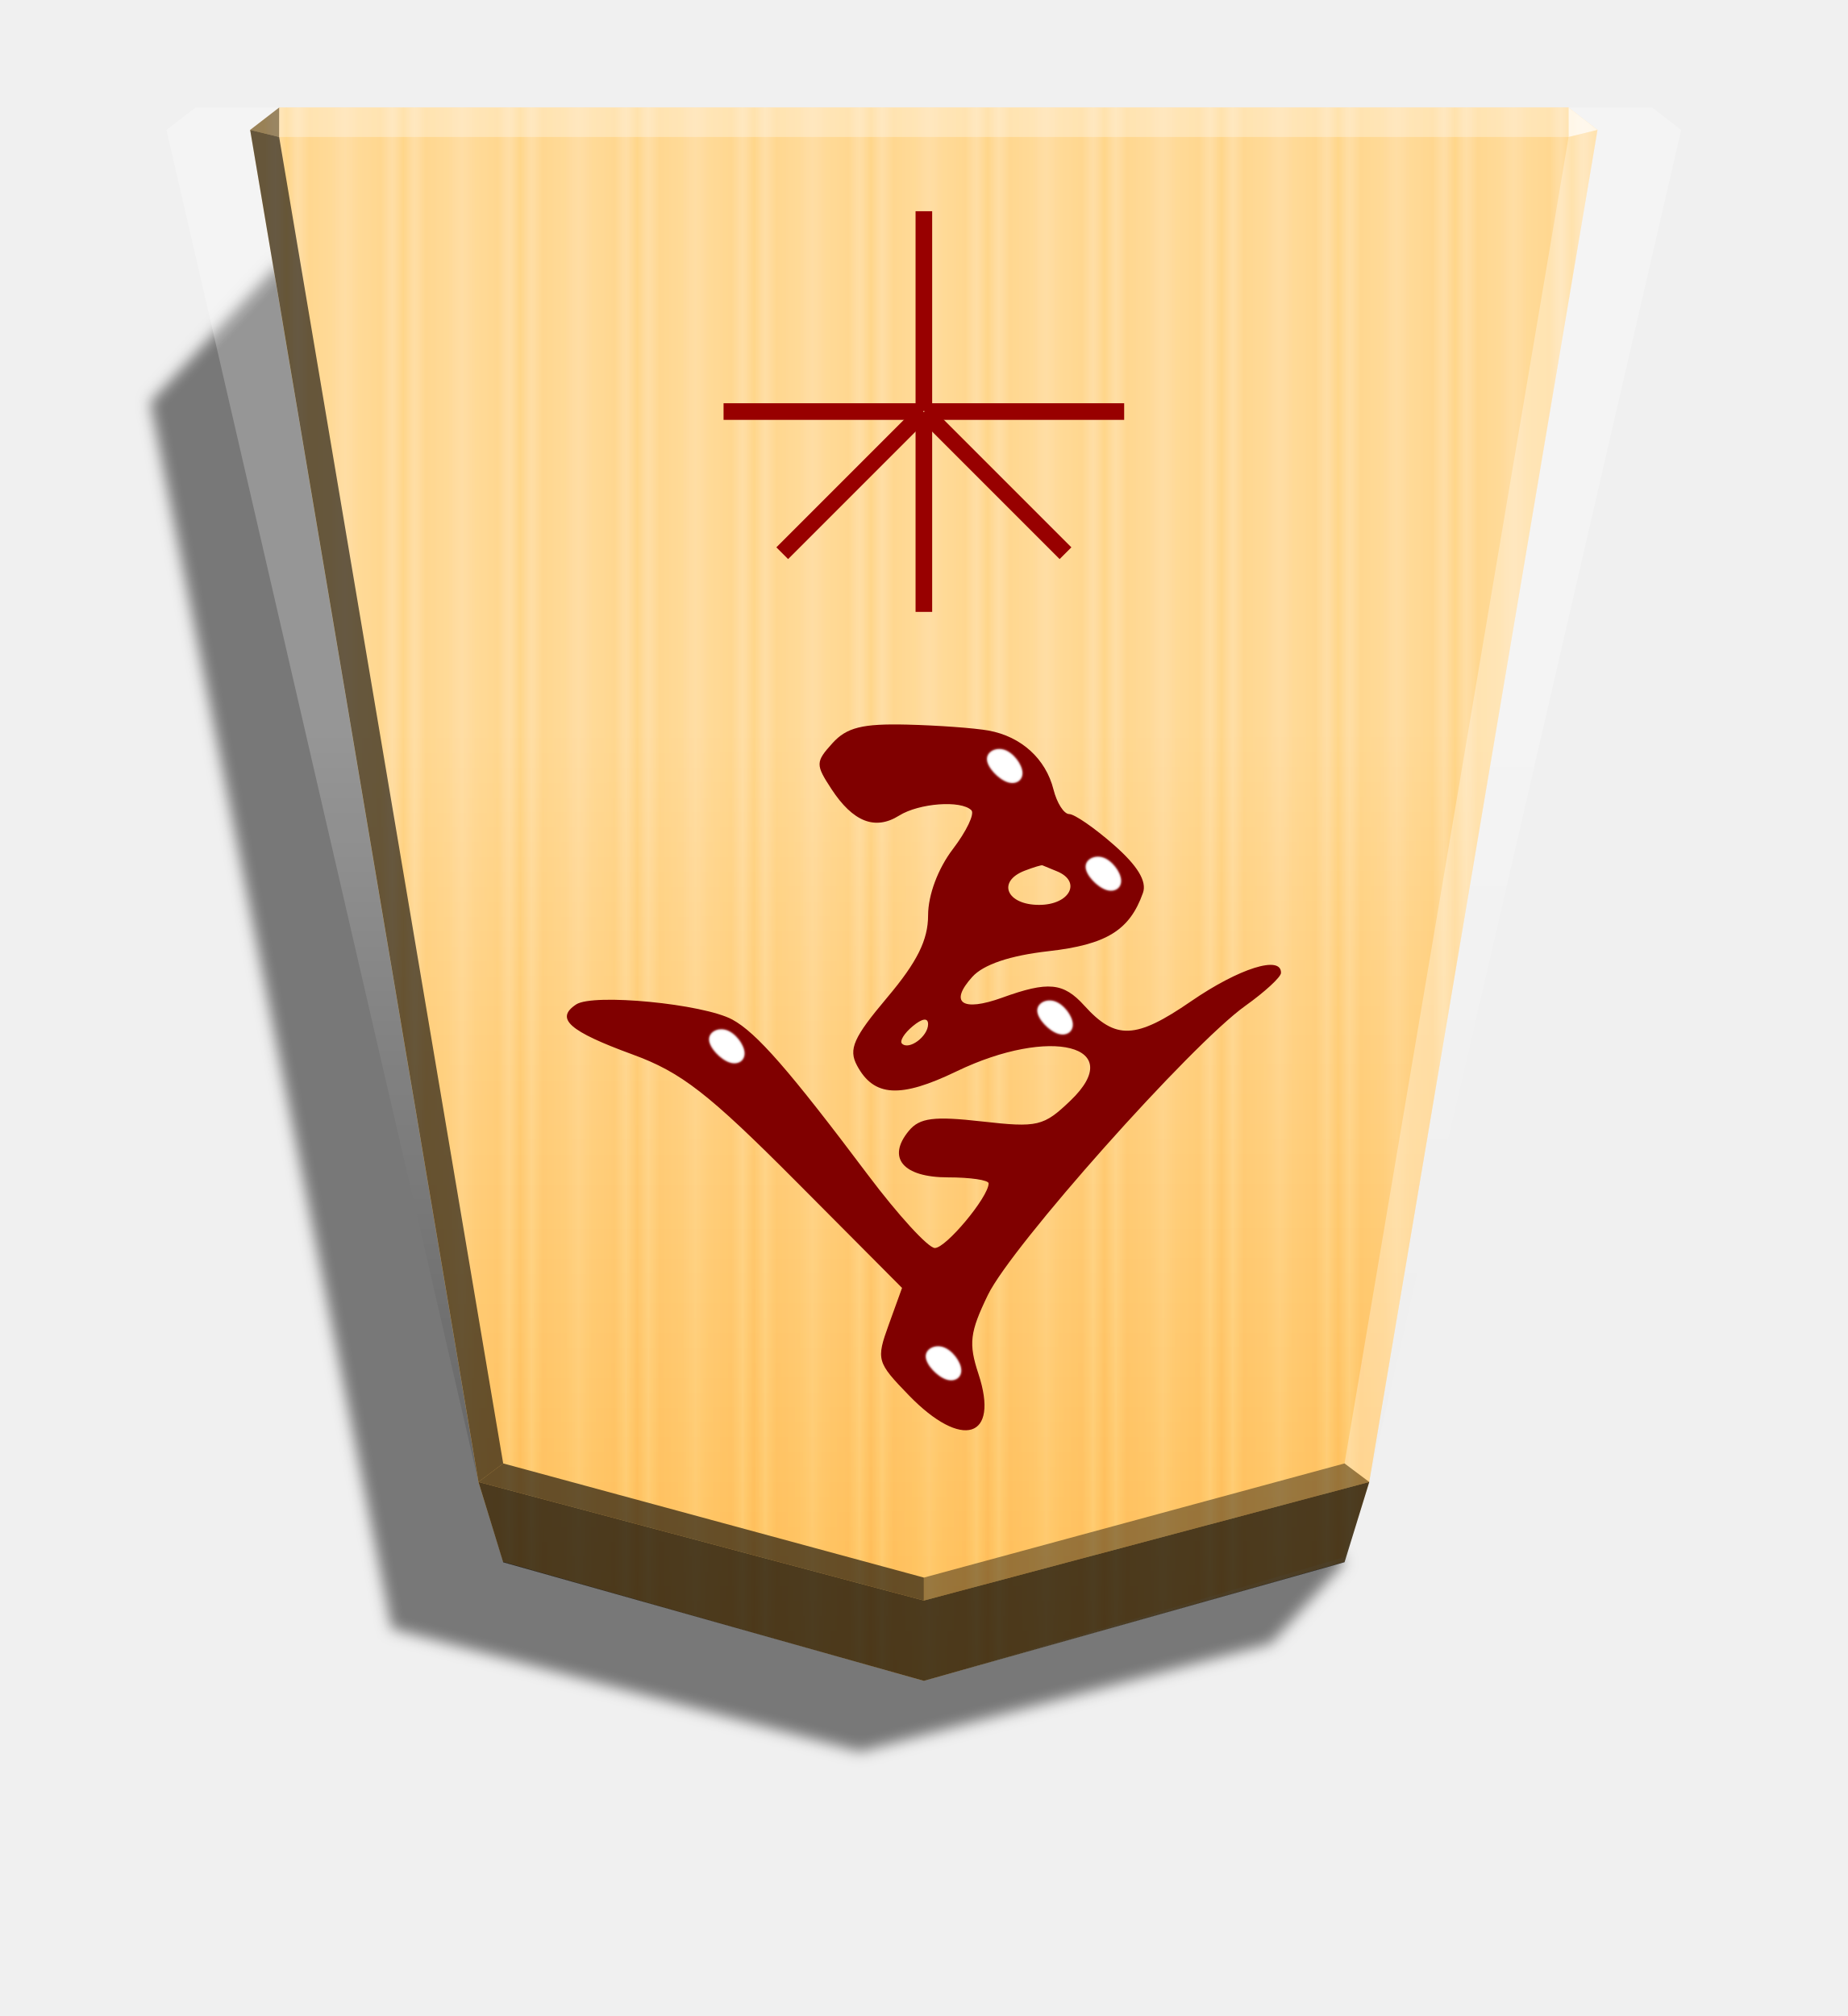
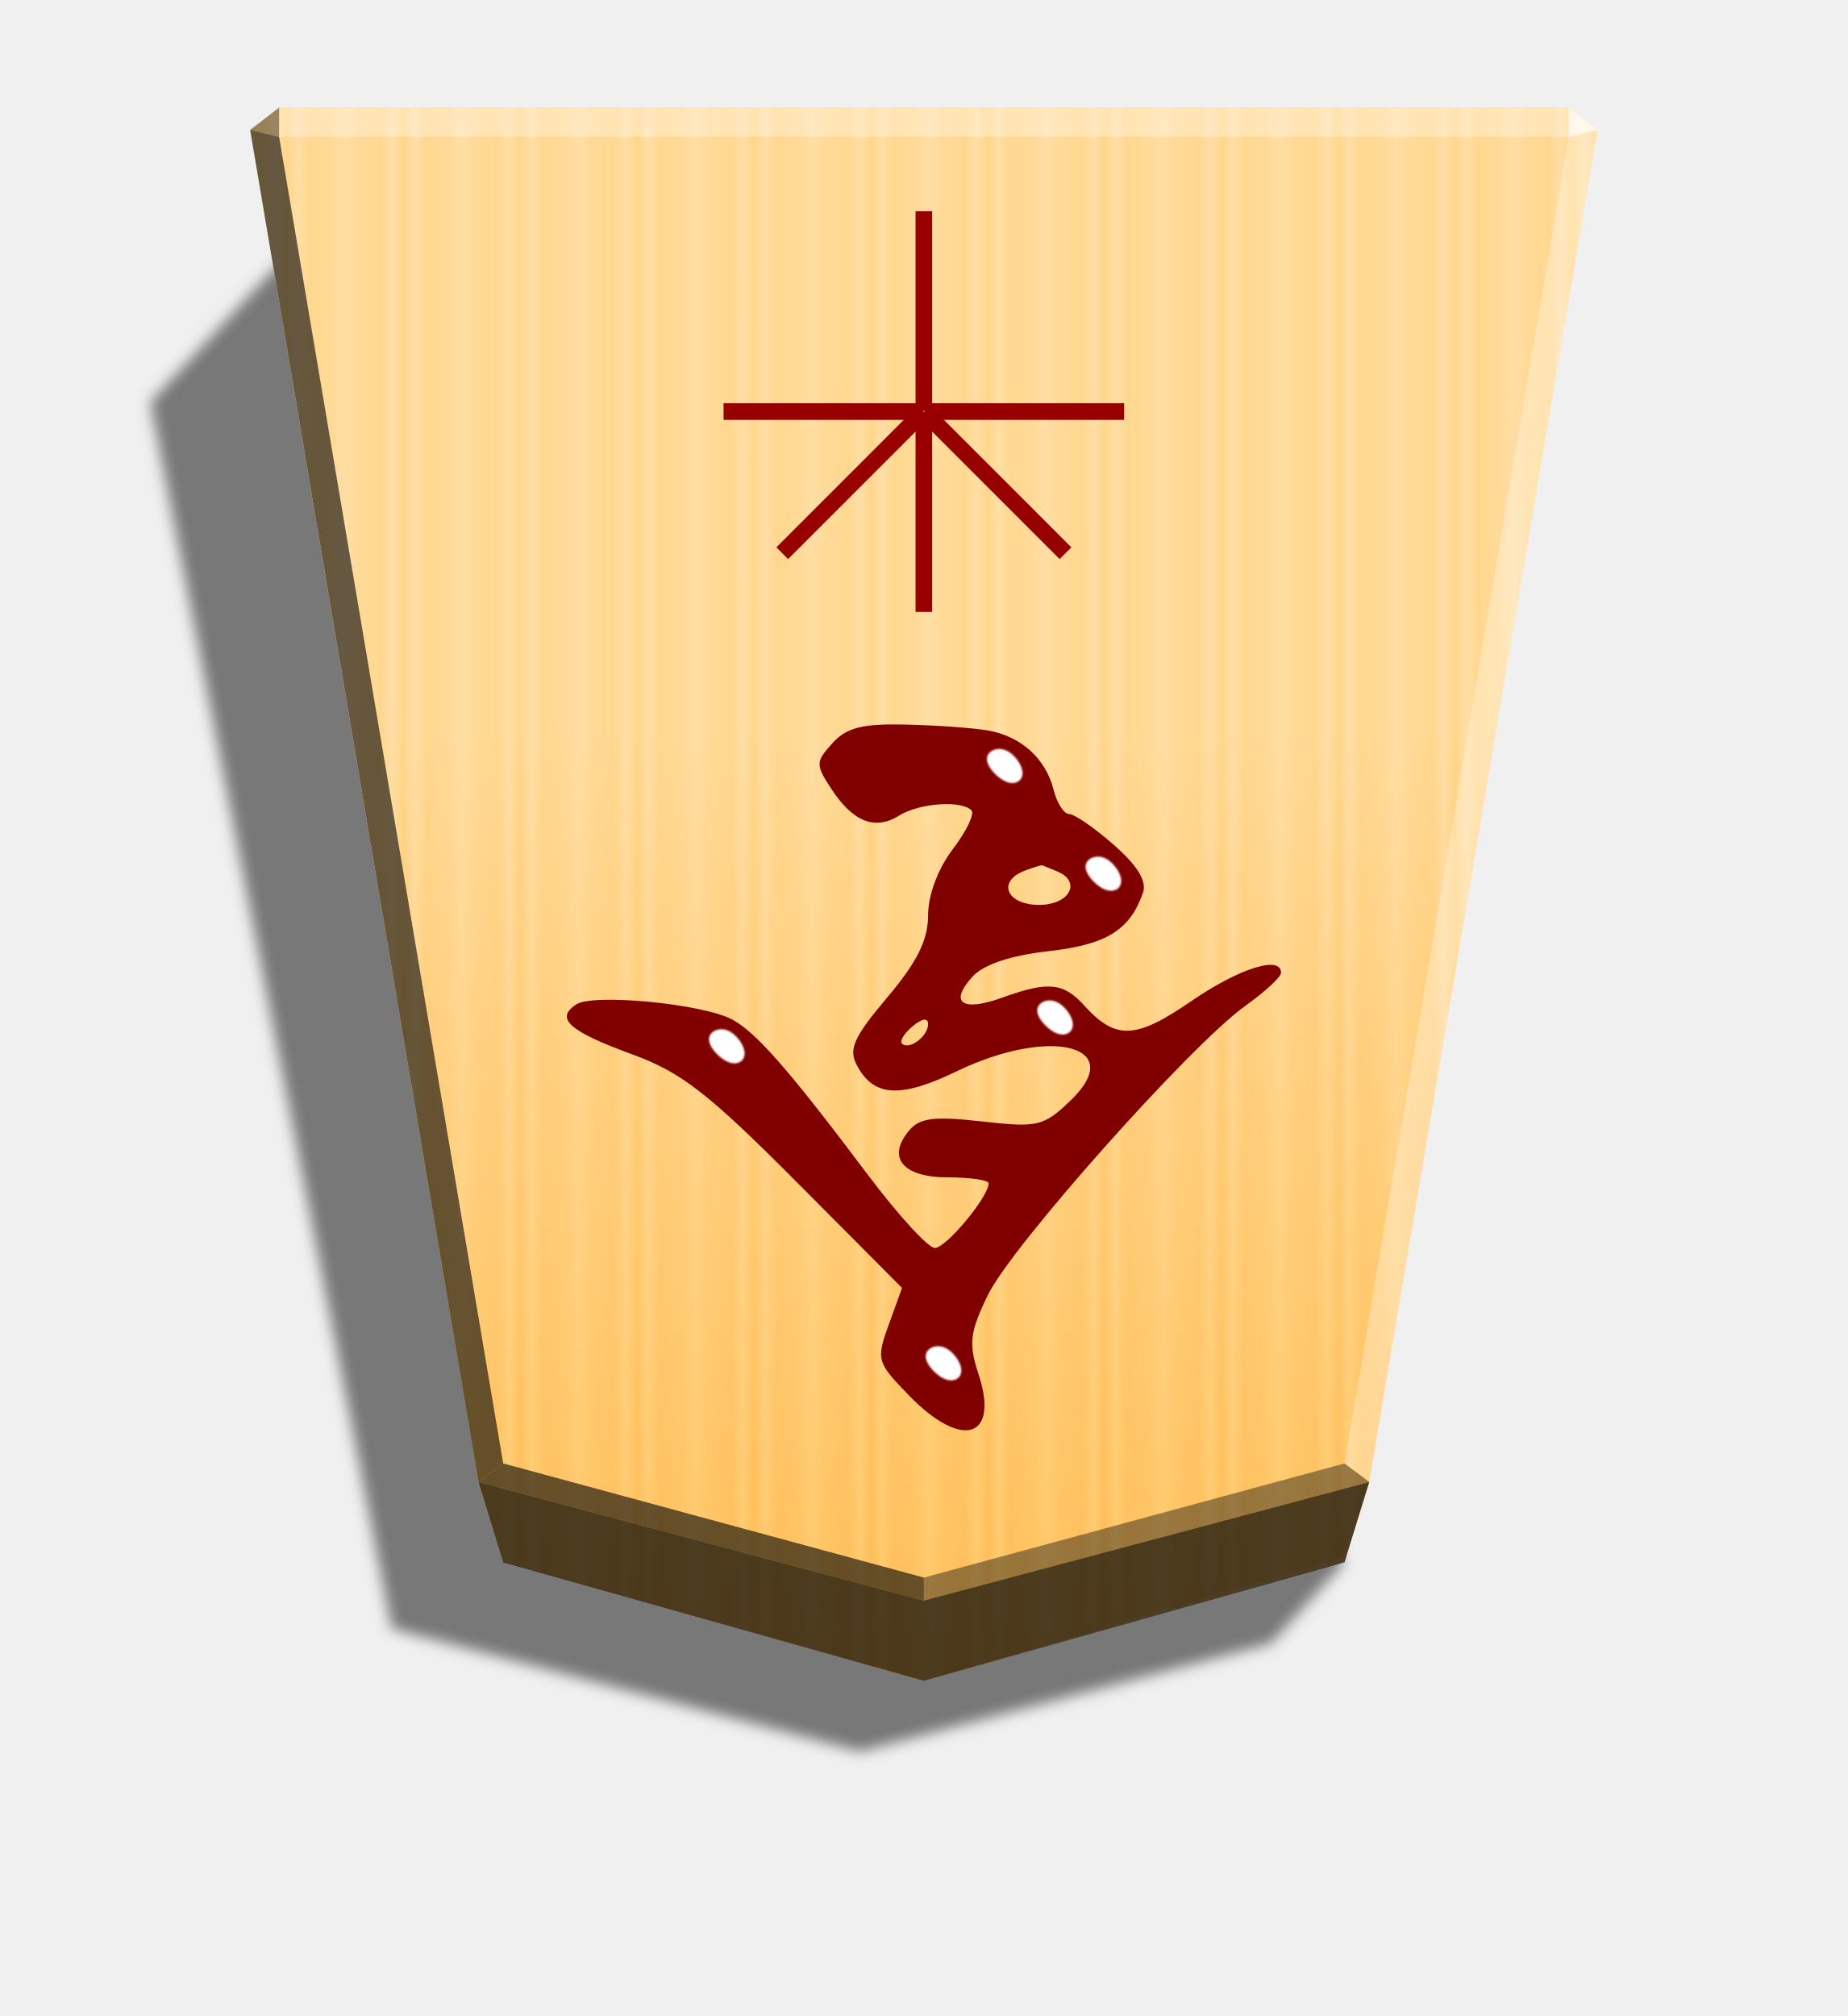
<svg xmlns="http://www.w3.org/2000/svg" xmlns:xlink="http://www.w3.org/1999/xlink" width="498.898" height="544.252" viewBox="0 0 1320 1440">
  <style>.B{filter:url(#D)}.C{color-interpolation-filters:sRGB}</style>
  <defs>
    <linearGradient id="A" x1="-1430.769" y1="-77.47" x2="-1409.955" y2="-77.47" spreadMethod="reflect" gradientUnits="userSpaceOnUse">
      <stop offset="0" stop-color="#ffd285" />
      <stop offset=".232" stop-color="#ffcd79" />
      <stop offset=".616" stop-color="#ffca73" />
      <stop offset=".808" stop-color="#ffd386" />
      <stop offset="1" stop-color="#ffc86e" />
    </linearGradient>
    <filter id="B" x="-.014" y="-.011" width="1.028" height="1.022" class="C">
      <feGaussianBlur stdDeviation="2.441" />
    </filter>
    <linearGradient id="C" x1="-905.021" y1="-376.306" x2="-904.556" y2="184.159" gradientUnits="userSpaceOnUse">
      <stop offset="0" />
      <stop offset=".603" stop-color="#fff" />
    </linearGradient>
    <filter id="D" x="-.079" y="-.083" width="1.159" height="1.166" class="C">
      <feGaussianBlur stdDeviation=".392" />
    </filter>
    <path id="E" d="M-2562.435-169.603c2.955 1.031 6.529 4.742 6.735 7.422s-2.955 4.33-5.91 3.299-5.704-4.742-5.91-7.422 2.131-4.33 5.086-3.299z" />
  </defs>
  <path style="mix-blend-mode:multiply" d="M-2655.488 204.013l26.181 28.949 146.334 38.515 166.935-43.817 86.005-436.932-45.894-49.39z" transform="matrix(-2.0051 0 0 2.0051 -4364.078 706.8231)" opacity=".5" filter="url(#B)" />
  <path d="M-1220.686-332.674l-149.881 42.384-8.809 28.459-81.338 481.636 10.349 7.986h459.359l10.348-7.986-81.338-481.636-8.809-28.459z" fill="url(#A)" transform="matrix(-2.0051 0 0 -2.0051 -1787.639 533.5419)" />
-   <path d="M-905.021-376.306l-149.881 44.065-8.809 26.778-111.156 481.636 10.349 7.986h518.995l10.349-7.986-111.156-481.636-8.809-28.601z" opacity=".25" fill="url(#C)" transform="matrix(-2.0051 0 0 -2.0051 -1154.688 446.0546)" style="mix-blend-mode:overlay" />
+   <path d="M-905.021-376.306l-149.881 44.065-8.809 26.778-81.338 481.636 10.349 7.986h459.359l10.349-7.986-81.338-481.636-8.809-28.601z" opacity=".25" fill="url(#C)" transform="matrix(-2.0051 0 0 -2.0051 -1154.688 446.0546)" style="mix-blend-mode:overlay" />
  <path d="M199.419 97.854l.043-21.064-20.75 16.013 20.707 5.052zm778.776 960.694l-17.664-13.248L660 1126.847v16.402z" opacity=".4" />
  <path d="M341.805 1058.548l17.664-13.248L660 1126.847v16.402z" opacity=".6" />
  <path d="M341.805 1058.548l17.664-13.248-160.05-947.446-20.707-5.052z" opacity=".6" />
  <g fill="#fff">
    <path d="M978.195 1058.548l-17.664-13.248 160.05-947.446 20.707-5.052z" opacity=".3" />
    <path d="M1120.582 97.854l-.043-21.064 20.75 16.013-20.707 5.052z" opacity=".8" />
    <path d="M1120.582 97.854H199.419l.043-21.064h921.077l.043 21.064z" opacity=".3" />
  </g>
  <path d="M359.468 1115.896l-17.663-57.348L660 1143.25l318.195-84.702-17.663 57.348L660 1200.598l-300.532-84.702z" opacity=".7" />
  <g fill="#980000">
    <path d="M654.065 294.356h11.87v142.708h-11.87zm11.87-.774h-11.87V150.874h11.87z" />
    <path d="M659.613 288.034v11.87H516.905v-11.87zm.774 11.87v-11.87h142.708v11.87z" />
    <path d="M655.529 290.046l8.393 8.393-100.909 100.909-8.393-8.393z" />
    <path d="M656.077 298.44l8.393-8.393L765.38 390.956l-8.393 8.393z" />
  </g>
  <g transform="matrix(-2.1471 0 0 -2.1471 -4826.001 621.1421)">
    <path d="M-2576.625 46.248c-10.856-1.976-19.017-9.397-21.585-19.628-1.124-4.48-3.474-8.146-5.221-8.146s-8.436-4.618-14.865-10.263c-7.886-6.924-11.035-12.112-9.678-15.947 4.405-12.457 12.133-17.223 31.474-19.411 12.763-1.444 21.582-4.418 25.307-8.534 7.822-8.643 3.371-11.738-9.952-6.92-15.298 5.532-20.354 5.045-27.297-2.628-10.425-11.519-17.114-11.252-35.536 1.421-15.992 11-30.138 15.448-29.916 9.405.05-1.385 5.385-6.295 11.854-10.911 18.128-12.937 77.793-79.936 85.663-96.193 6.027-12.451 6.472-16.161 3.148-26.234-7.104-21.525 5.453-25.41 23.142-7.16 10.702 11.041 10.922 11.821 6.671 23.578l-4.397 12.159 35.115 35.277c29.325 29.46 38.315 36.447 54.522 42.376 21.173 7.746 25.908 11.942 18.792 16.655-5.666 3.752-42.271.202-51.96-5.039-8.03-4.344-18.968-16.871-45.101-51.653-10.058-13.387-20.089-24.34-22.291-24.34-3.722 0-17.889 17.028-17.889 21.501 0 1.1 6.091 2 13.534 2 14.991 0 20.454 6.517 12.995 15.505-3.575 4.307-8.302 4.91-24.307 3.099-18.558-2.1-20.502-1.642-29.45 6.93-19.099 18.298 6.567 24.855 37.978 9.702 18.661-9.002 27.452-8.475 33.048 1.981 2.905 5.429 1.185 9.296-10.076 22.651-9.945 11.794-13.579 19.106-13.579 27.322 0 6.74-3.292 15.534-8.248 22.031-4.536 5.948-7.306 11.756-6.155 12.907 3.423 3.423 17.388 2.382 24.076-1.794 7.966-4.975 15.316-2.086 22.468 8.829 5.351 8.167 5.333 9.037-.325 15.288-4.732 5.229-9.964 6.532-24.783 6.171-10.331-.251-22.561-1.145-27.177-1.985zM-2588.65-.35c9.355-3.59 6.094-11.391-4.761-11.391-10.239 0-14.326 7.796-5.875 11.206l4.761 1.958c.311.146 2.954-.652 5.875-1.773zm40.867-57.53c-2.328-2.328-8.698 2.402-8.698 6.46 0 2.226 1.927 1.971 5.117-.677 2.814-2.336 4.426-4.938 3.581-5.783z" fill="maroon" />
    <g fill="#fff">
      <use xlink:href="#E" class="B" />
      <use xlink:href="#E" x="72.103" y="105.462" class="B" />
      <use xlink:href="#E" x="-37.112" y="115.046" class="B" />
      <use xlink:href="#E" x="-53.193" y="162.879" class="B" />
      <use xlink:href="#E" x="-20.367" y="198.713" class="B" />
    </g>
  </g>
</svg>
